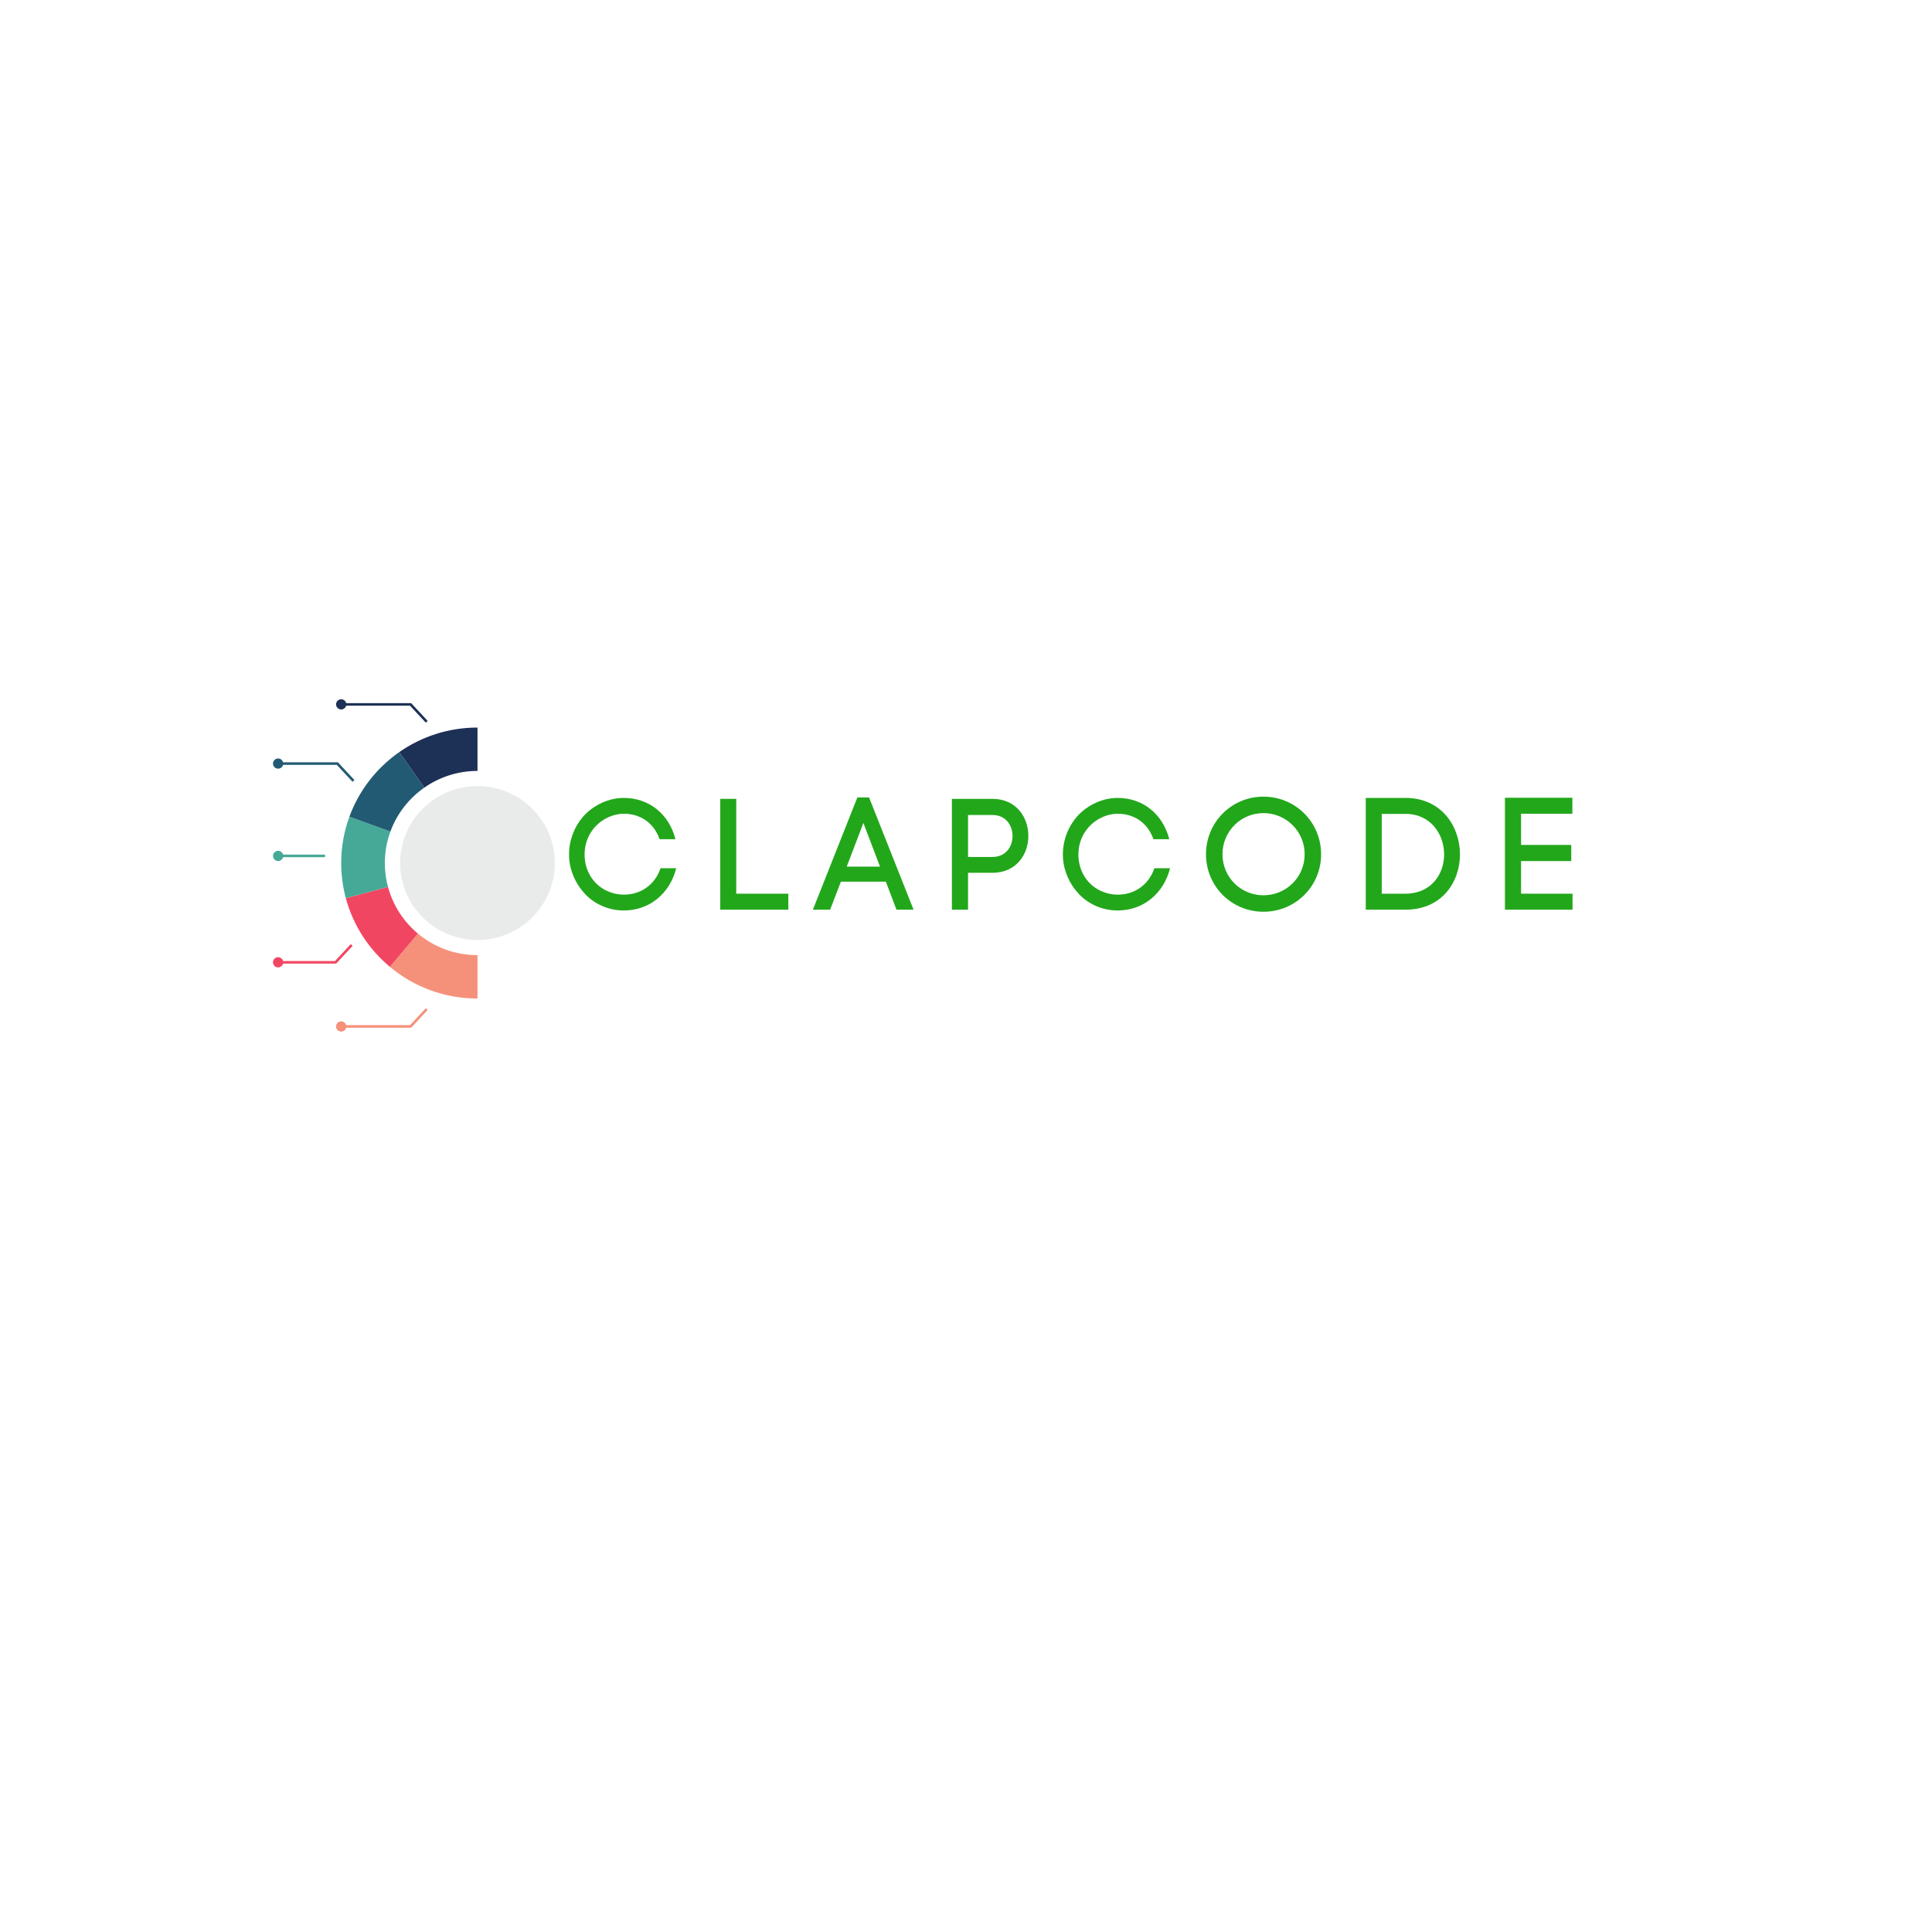
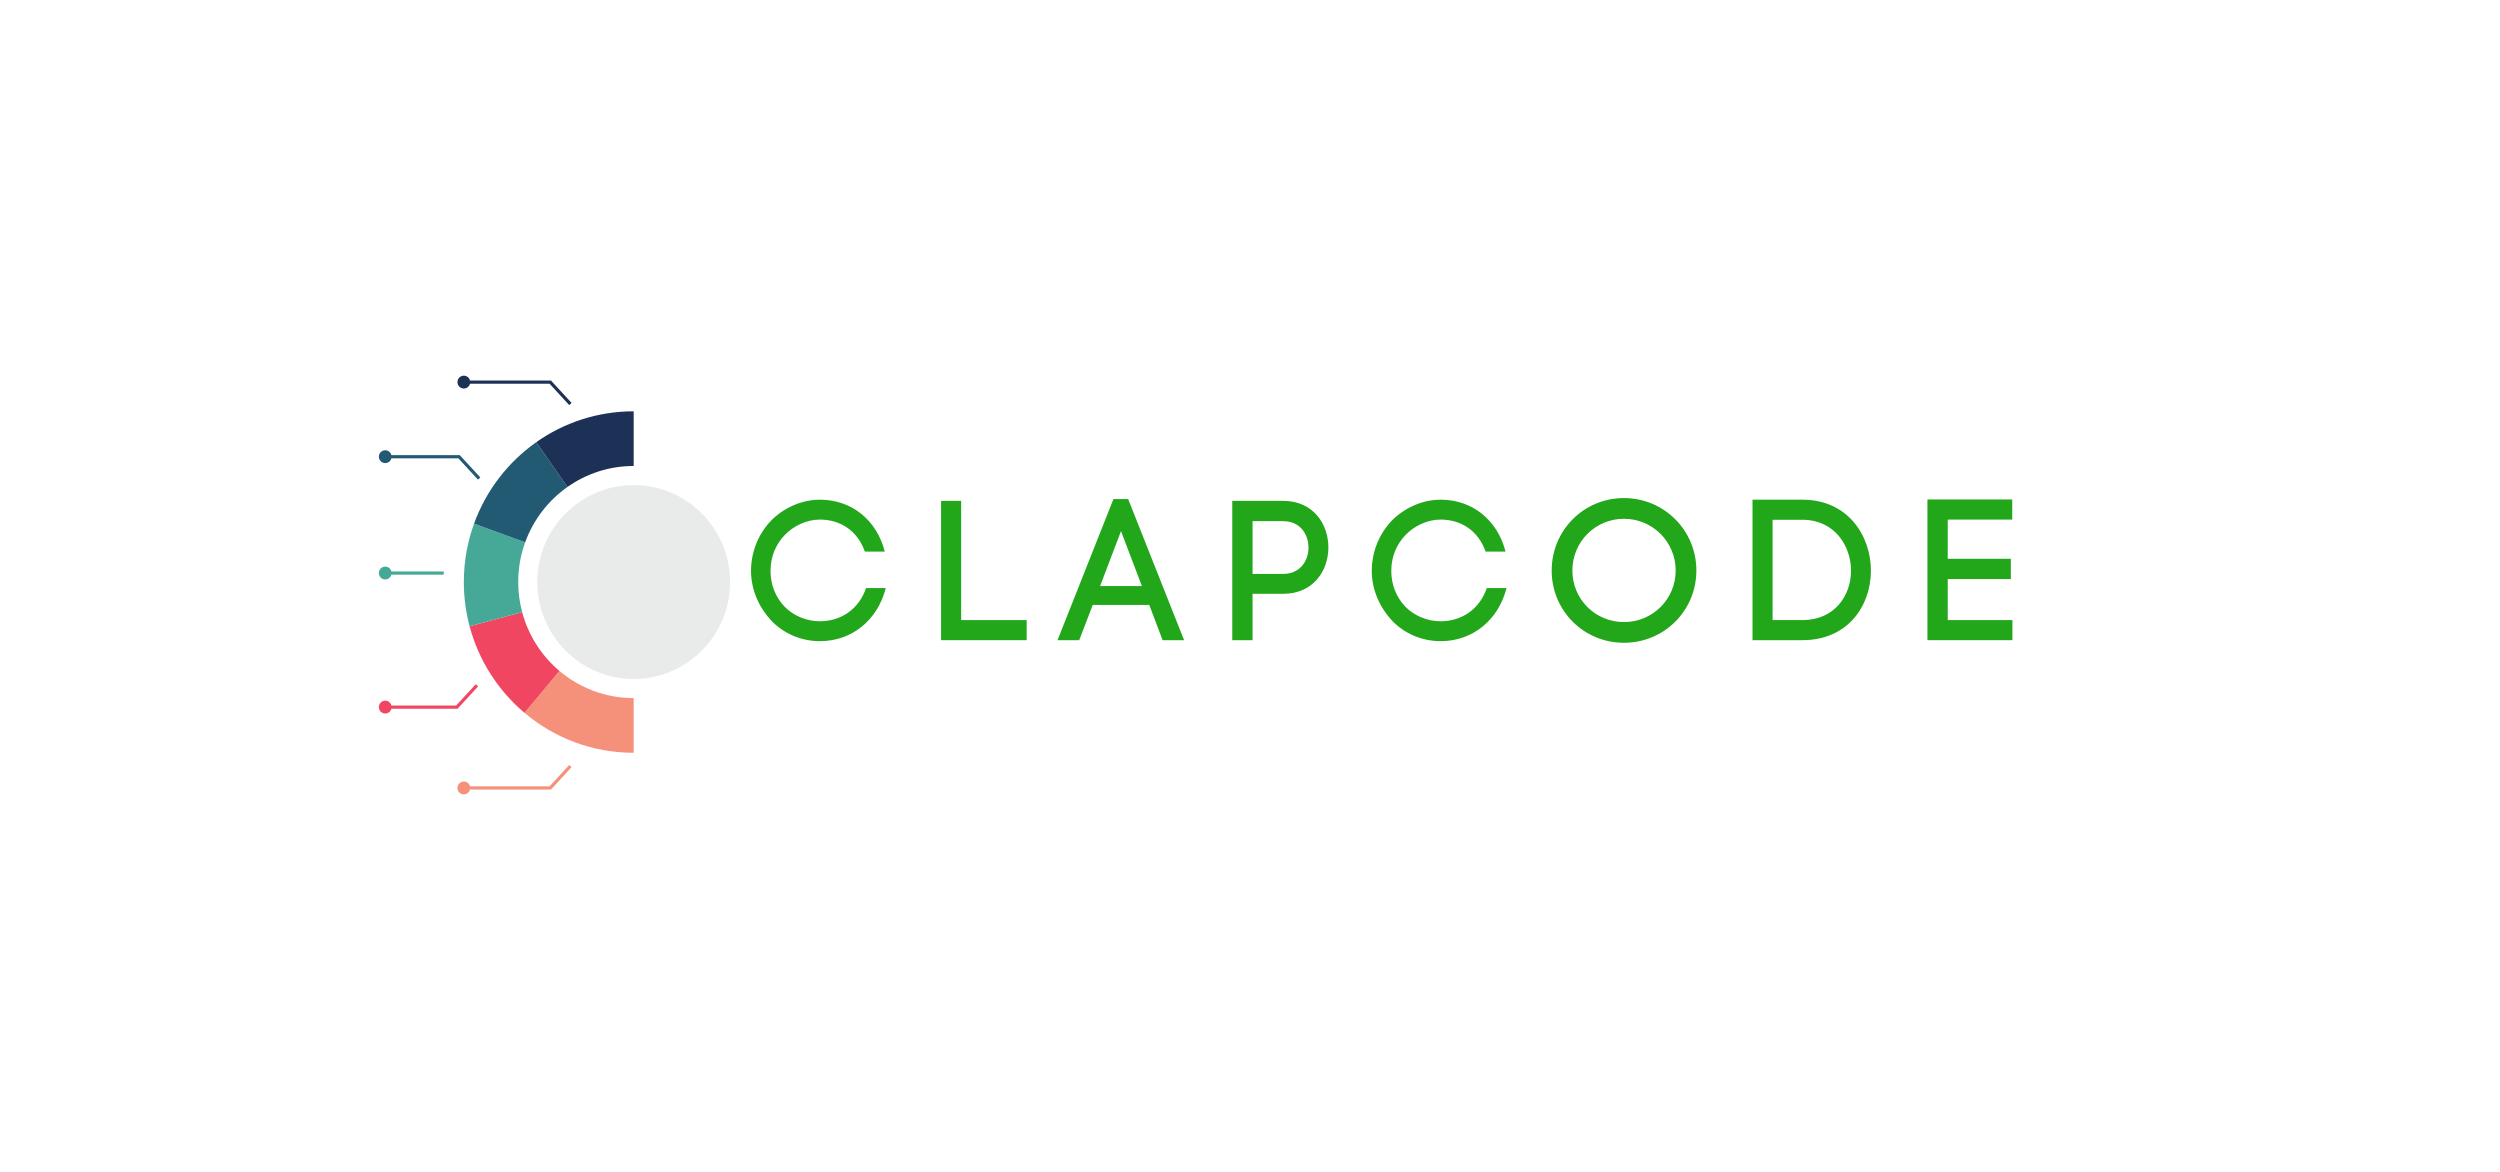
- <svg xmlns="http://www.w3.org/2000/svg" width="500" zoomAndPan="magnify" viewBox="0 0 375 375" height="500" preserveAspectRatio="xMidYMid meet" version="1.0">
+ <svg xmlns="http://www.w3.org/2000/svg" width="668" zoomAndPan="magnify" viewBox="0 0 501 234.75" height="313" preserveAspectRatio="xMidYMid meet" version="1.0">
  <defs>
    <g />
-     <clipPath id="d2b752eda3">
-       <path d="M 77 152 L 107.723 152 L 107.723 183 L 77 183 Z M 77 152 " clip-rule="nonzero" />
+     <clipPath id="d47221e279">
+       <path d="M 107 97 L 146.332 97 L 146.332 137 L 107 137 Z M 107 97 " clip-rule="nonzero" />
    </clipPath>
-     <clipPath id="888befbae0">
-       <path d="M 65 135.727 L 84 135.727 L 84 141 L 65 141 Z M 65 135.727 " clip-rule="nonzero" />
+     <clipPath id="2ab8de9f32">
+       <path d="M 91 75.285 L 115 75.285 L 115 82 L 91 82 Z M 91 75.285 " clip-rule="nonzero" />
    </clipPath>
-     <clipPath id="7522a1e3ce">
-       <path d="M 52.973 147 L 69 147 L 69 152 L 52.973 152 Z M 52.973 147 " clip-rule="nonzero" />
+     <clipPath id="e02328a965">
+       <path d="M 75.91 90 L 97 90 L 97 97 L 75.91 97 Z M 75.91 90 " clip-rule="nonzero" />
    </clipPath>
-     <clipPath id="63d287bab9">
-       <path d="M 52.973 165 L 64 165 L 64 168 L 52.973 168 Z M 52.973 165 " clip-rule="nonzero" />
+     <clipPath id="058eafbccc">
+       <path d="M 75.91 113 L 89 113 L 89 117 L 75.91 117 Z M 75.91 113 " clip-rule="nonzero" />
    </clipPath>
-     <clipPath id="48f3f0ae21">
-       <path d="M 52.973 183 L 69 183 L 69 188 L 52.973 188 Z M 52.973 183 " clip-rule="nonzero" />
+     <clipPath id="5273d74038">
+       <path d="M 75.91 137 L 96 137 L 96 143 L 75.91 143 Z M 75.91 137 " clip-rule="nonzero" />
    </clipPath>
-     <clipPath id="0d398fa367">
-       <path d="M 65 195 L 84 195 L 84 200.227 L 65 200.227 Z M 65 195 " clip-rule="nonzero" />
+     <clipPath id="70ae4c07f8">
+       <path d="M 91 153 L 115 153 L 115 159.195 L 91 159.195 Z M 91 153 " clip-rule="nonzero" />
    </clipPath>
  </defs>
-   <path fill="#f5917b" d="M 92.684 185.395 L 92.684 193.816 C 86.207 193.816 80.273 191.504 75.676 187.664 L 81.121 181.215 C 84.25 183.824 88.281 185.395 92.684 185.395 " fill-opacity="1" fill-rule="nonzero" />
-   <path fill="#f14662" d="M 81.121 181.215 L 75.676 187.664 C 71.582 184.246 68.543 179.613 67.121 174.328 L 75.309 172.145 C 76.273 175.742 78.336 178.891 81.121 181.215 " fill-opacity="1" fill-rule="nonzero" />
-   <path fill="#46a998" d="M 74.699 167.516 C 74.699 169.117 74.91 170.668 75.309 172.145 L 67.121 174.328 C 66.539 172.156 66.227 169.871 66.227 167.516 C 66.227 164.355 66.785 161.328 67.816 158.52 L 75.777 161.402 C 75.078 163.309 74.699 165.371 74.699 167.516 " fill-opacity="1" fill-rule="nonzero" />
-   <path fill="#235a73" d="M 82.367 152.871 C 79.375 154.957 77.051 157.93 75.777 161.402 L 67.816 158.52 C 69.688 153.41 73.105 149.043 77.508 145.973 L 82.367 152.871 " fill-opacity="1" fill-rule="nonzero" />
-   <path fill="#1d3055" d="M 92.684 141.219 L 92.684 149.637 C 88.844 149.637 85.285 150.832 82.367 152.871 L 77.508 145.973 C 81.805 142.977 87.035 141.219 92.684 141.219 " fill-opacity="1" fill-rule="nonzero" />
-   <g clip-path="url(#d2b752eda3)">
-     <path fill="#e9eaea" d="M 107.699 167.516 C 107.699 175.762 100.977 182.449 92.684 182.449 C 84.387 182.449 77.664 175.762 77.664 167.516 C 77.664 159.273 84.387 152.59 92.684 152.59 C 100.977 152.59 107.699 159.273 107.699 167.516 " fill-opacity="1" fill-rule="nonzero" />
+   <path fill="#f5917b" d="M 126.988 139.902 L 126.988 150.859 C 118.66 150.859 111.027 147.852 105.113 142.855 L 112.117 134.461 C 116.141 137.855 121.328 139.902 126.988 139.902 " fill-opacity="1" fill-rule="nonzero" />
+   <path fill="#f14662" d="M 112.117 134.461 L 105.113 142.855 C 99.844 138.406 95.934 132.379 94.105 125.5 L 104.637 122.664 C 105.879 127.34 108.535 131.438 112.117 134.461 " fill-opacity="1" fill-rule="nonzero" />
+   <path fill="#46a998" d="M 103.852 116.645 C 103.852 118.727 104.125 120.742 104.637 122.664 L 94.105 125.5 C 93.355 122.676 92.953 119.707 92.953 116.645 C 92.953 112.531 93.676 108.59 95 104.938 L 105.242 108.684 C 104.344 111.168 103.852 113.848 103.852 116.645 " fill-opacity="1" fill-rule="nonzero" />
+   <path fill="#235a73" d="M 113.719 97.59 C 109.867 100.305 106.879 104.168 105.242 108.684 L 95 104.938 C 97.406 98.293 101.801 92.605 107.465 88.613 L 113.719 97.59 " fill-opacity="1" fill-rule="nonzero" />
+   <path fill="#1d3055" d="M 126.988 82.426 L 126.988 93.383 C 122.051 93.383 117.473 94.938 113.719 97.59 L 107.465 88.613 C 112.992 84.715 119.727 82.426 126.988 82.426 " fill-opacity="1" fill-rule="nonzero" />
+   <g clip-path="url(#d47221e279)">
+     <path fill="#e9eaea" d="M 146.309 116.645 C 146.309 127.371 137.66 136.066 126.988 136.066 C 116.32 136.066 107.668 127.371 107.668 116.645 C 107.668 105.918 116.32 97.219 126.988 97.219 C 137.66 97.219 146.309 105.918 146.309 116.645 " fill-opacity="1" fill-rule="nonzero" />
  </g>
-   <g clip-path="url(#888befbae0)">
-     <path fill="#1d3055" d="M 79.805 136.477 L 67.191 136.477 C 67.082 136.047 66.691 135.727 66.227 135.727 C 65.676 135.727 65.23 136.168 65.23 136.715 C 65.23 137.262 65.676 137.703 66.227 137.703 C 66.688 137.703 67.07 137.395 67.188 136.973 L 79.586 136.973 L 82.641 140.258 L 83.008 139.922 L 79.805 136.477 " fill-opacity="1" fill-rule="nonzero" />
+   <g clip-path="url(#2ab8de9f32)">
+     <path fill="#1d3055" d="M 110.418 76.262 L 94.195 76.262 C 94.055 75.699 93.555 75.285 92.953 75.285 C 92.246 75.285 91.676 75.859 91.676 76.57 C 91.676 77.281 92.246 77.859 92.953 77.859 C 93.547 77.859 94.043 77.453 94.188 76.906 L 110.141 76.906 L 114.07 81.18 L 114.543 80.742 L 110.418 76.262 " fill-opacity="1" fill-rule="nonzero" />
  </g>
-   <g clip-path="url(#7522a1e3ce)">
-     <path fill="#235a73" d="M 65.59 147.961 L 54.945 147.961 C 54.836 147.535 54.445 147.219 53.98 147.219 C 53.434 147.219 52.988 147.66 52.988 148.207 C 52.988 148.754 53.434 149.195 53.98 149.195 C 54.445 149.195 54.832 148.883 54.941 148.457 L 65.371 148.457 L 68.426 151.742 L 68.793 151.406 L 65.59 147.961 " fill-opacity="1" fill-rule="nonzero" />
+   <g clip-path="url(#e02328a965)">
+     <path fill="#235a73" d="M 92.133 91.203 L 78.441 91.203 C 78.301 90.645 77.801 90.234 77.203 90.234 C 76.496 90.234 75.922 90.809 75.922 91.52 C 75.922 92.23 76.496 92.805 77.203 92.805 C 77.797 92.805 78.293 92.398 78.438 91.848 L 91.855 91.848 L 95.785 96.121 L 96.258 95.684 L 92.133 91.203 " fill-opacity="1" fill-rule="nonzero" />
  </g>
-   <g clip-path="url(#63d287bab9)">
-     <path fill="#46a998" d="M 63.094 165.883 L 54.945 165.883 C 54.832 165.457 54.445 165.141 53.98 165.141 C 53.434 165.141 52.988 165.586 52.988 166.133 C 52.988 166.676 53.434 167.121 53.98 167.121 C 54.445 167.121 54.832 166.805 54.945 166.379 L 63.094 166.379 L 63.094 165.883 " fill-opacity="1" fill-rule="nonzero" />
+   <g clip-path="url(#058eafbccc)">
+     <path fill="#46a998" d="M 88.926 114.516 L 78.441 114.516 C 78.297 113.961 77.797 113.551 77.203 113.551 C 76.496 113.551 75.922 114.129 75.922 114.84 C 75.922 115.551 76.496 116.125 77.203 116.125 C 77.797 116.125 78.297 115.715 78.441 115.16 L 88.926 115.16 L 88.926 114.516 " fill-opacity="1" fill-rule="nonzero" />
  </g>
-   <g clip-path="url(#48f3f0ae21)">
-     <path fill="#f14662" d="M 68.449 183.59 L 68.082 183.254 L 65.027 186.539 L 54.945 186.539 C 54.836 186.109 54.449 185.789 53.98 185.789 C 53.434 185.789 52.988 186.234 52.988 186.781 C 52.988 187.324 53.434 187.77 53.98 187.77 C 54.441 187.77 54.828 187.457 54.941 187.035 L 65.246 187.035 L 68.449 183.59 " fill-opacity="1" fill-rule="nonzero" />
+   <g clip-path="url(#5273d74038)">
+     <path fill="#f14662" d="M 95.816 137.551 L 95.344 137.113 L 91.414 141.387 L 78.441 141.387 C 78.305 140.828 77.801 140.414 77.203 140.414 C 76.496 140.414 75.922 140.992 75.922 141.703 C 75.922 142.414 76.496 142.988 77.203 142.988 C 77.797 142.988 78.293 142.582 78.438 142.035 L 91.691 142.035 L 95.816 137.551 " fill-opacity="1" fill-rule="nonzero" />
  </g>
-   <g clip-path="url(#0d398fa367)">
-     <path fill="#f5917b" d="M 83.008 196.035 L 82.641 195.699 L 79.586 198.984 L 67.188 198.984 C 67.074 198.559 66.688 198.246 66.227 198.246 C 65.676 198.246 65.23 198.691 65.23 199.238 C 65.23 199.781 65.676 200.227 66.227 200.227 C 66.691 200.227 67.082 199.91 67.188 199.48 L 79.805 199.48 L 83.008 196.035 " fill-opacity="1" fill-rule="nonzero" />
+   <g clip-path="url(#70ae4c07f8)">
+     <path fill="#f5917b" d="M 114.543 153.742 L 114.07 153.305 L 110.141 157.578 L 94.191 157.578 C 94.047 157.027 93.547 156.621 92.953 156.621 C 92.246 156.621 91.676 157.195 91.676 157.906 C 91.676 158.617 92.246 159.195 92.953 159.195 C 93.551 159.195 94.055 158.781 94.191 158.223 L 110.418 158.223 L 114.543 153.742 " fill-opacity="1" fill-rule="nonzero" />
  </g>
  <g fill="#22a71b" fill-opacity="1">
-     <g transform="translate(109.2528, 176.5701)">
+     <g transform="translate(148.9494, 128.2922)">
      <g>
-         <path d="M 1.199 -10.695 C 1.199 -7.715 2.488 -4.977 4.332 -3.012 C 6.207 -1.043 8.914 0.152 11.832 0.152 C 16.84 0.152 20.773 -3.164 22.004 -8.051 L 18.961 -8.051 C 17.855 -4.793 15.09 -2.918 11.832 -2.918 C 9.773 -2.918 7.715 -3.781 6.363 -5.195 C 5.008 -6.605 4.211 -8.543 4.211 -10.695 C 4.211 -12.906 5.039 -14.812 6.391 -16.227 C 7.746 -17.641 9.773 -18.625 11.832 -18.625 C 14.996 -18.625 17.641 -16.902 18.777 -13.676 L 21.852 -13.676 C 20.621 -18.531 16.75 -21.695 11.832 -21.695 C 8.914 -21.695 6.117 -20.344 4.242 -18.406 C 2.398 -16.441 1.199 -13.738 1.199 -10.695 Z M 1.199 -10.695 " />
+         <path d="M 1.555 -13.879 C 1.555 -10.012 3.23 -6.461 5.625 -3.91 C 8.055 -1.355 11.566 0.199 15.355 0.199 C 21.855 0.199 26.961 -4.109 28.559 -10.449 L 24.609 -10.449 C 23.172 -6.223 19.582 -3.789 15.355 -3.789 C 12.684 -3.789 10.012 -4.906 8.258 -6.742 C 6.5 -8.574 5.465 -11.086 5.465 -13.879 C 5.465 -16.75 6.539 -19.223 8.297 -21.059 C 10.051 -22.895 12.684 -24.168 15.355 -24.168 C 19.465 -24.168 22.895 -21.938 24.367 -17.75 L 28.359 -17.75 C 26.762 -24.051 21.738 -28.156 15.355 -28.156 C 11.566 -28.156 7.938 -26.402 5.504 -23.891 C 3.109 -21.34 1.555 -17.828 1.555 -13.879 Z M 1.555 -13.879 " />
      </g>
    </g>
  </g>
  <g fill="#22a71b" fill-opacity="1">
-     <g transform="translate(137.1571, 176.5701)">
+     <g transform="translate(185.1641, 128.2922)">
      <g>
-         <path d="M 15.859 -3.105 L 5.746 -3.105 L 5.746 -21.512 L 2.645 -21.512 L 2.645 0 L 15.859 0 Z M 15.859 -3.105 " />
+         <path d="M 20.582 -4.027 L 7.457 -4.027 L 7.457 -27.918 L 3.43 -27.918 L 3.43 0 L 20.582 0 Z M 20.582 -4.027 " />
      </g>
    </g>
  </g>
  <g fill="#22a71b" fill-opacity="1">
-     <g transform="translate(157.9009, 176.5701)">
+     <g transform="translate(212.0858, 128.2922)">
      <g>
-         <path d="M 5.316 -5.441 L 14.043 -5.441 L 16.102 0 L 19.422 0 L 10.785 -21.789 L 8.512 -21.789 L -0.121 0 L 3.227 0 Z M 12.906 -8.359 L 6.453 -8.359 L 9.68 -16.84 Z M 12.906 -8.359 " />
+         <path d="M 6.898 -7.059 L 18.227 -7.059 L 20.898 0 L 25.207 0 L 14 -28.277 L 11.047 -28.277 L -0.16 0 L 4.188 0 Z M 16.75 -10.848 L 8.375 -10.848 L 12.562 -21.855 Z M 16.75 -10.848 " />
      </g>
    </g>
  </g>
  <g fill="#22a71b" fill-opacity="1">
-     <g transform="translate(182.1174, 176.5701)">
+     <g transform="translate(243.5144, 128.2922)">
      <g>
-         <path d="M 10.512 -21.512 L 2.645 -21.512 L 2.645 0 L 5.777 0 L 5.777 -7.16 L 10.512 -7.16 C 15.152 -7.16 17.484 -10.727 17.484 -14.32 C 17.484 -17.918 15.152 -21.512 10.512 -21.512 Z M 10.512 -10.234 L 5.777 -10.234 L 5.777 -18.379 L 10.512 -18.379 C 13.121 -18.379 14.414 -16.348 14.414 -14.289 C 14.414 -12.262 13.121 -10.234 10.512 -10.234 Z M 10.512 -10.234 " />
+         <path d="M 13.641 -27.918 L 3.43 -27.918 L 3.43 0 L 7.5 0 L 7.5 -9.293 L 13.641 -9.293 C 19.664 -9.293 22.695 -13.918 22.695 -18.586 C 22.695 -23.254 19.664 -27.918 13.641 -27.918 Z M 13.641 -13.281 L 7.5 -13.281 L 7.5 -23.852 L 13.641 -23.852 C 17.031 -23.852 18.707 -21.219 18.707 -18.547 C 18.707 -15.914 17.031 -13.281 13.641 -13.281 Z M 13.641 -13.281 " />
      </g>
    </g>
  </g>
  <g fill="#22a71b" fill-opacity="1">
-     <g transform="translate(205.1046, 176.5701)">
+     <g transform="translate(273.3476, 128.2922)">
      <g>
-         <path d="M 1.199 -10.695 C 1.199 -7.715 2.488 -4.977 4.332 -3.012 C 6.207 -1.043 8.914 0.152 11.832 0.152 C 16.84 0.152 20.773 -3.164 22.004 -8.051 L 18.961 -8.051 C 17.855 -4.793 15.09 -2.918 11.832 -2.918 C 9.773 -2.918 7.715 -3.781 6.363 -5.195 C 5.008 -6.605 4.211 -8.543 4.211 -10.695 C 4.211 -12.906 5.039 -14.812 6.391 -16.227 C 7.746 -17.641 9.773 -18.625 11.832 -18.625 C 14.996 -18.625 17.641 -16.902 18.777 -13.676 L 21.852 -13.676 C 20.621 -18.531 16.75 -21.695 11.832 -21.695 C 8.914 -21.695 6.117 -20.344 4.242 -18.406 C 2.398 -16.441 1.199 -13.738 1.199 -10.695 Z M 1.199 -10.695 " />
+         <path d="M 1.555 -13.879 C 1.555 -10.012 3.23 -6.461 5.625 -3.91 C 8.055 -1.355 11.566 0.199 15.355 0.199 C 21.855 0.199 26.961 -4.109 28.559 -10.449 L 24.609 -10.449 C 23.172 -6.223 19.582 -3.789 15.355 -3.789 C 12.684 -3.789 10.012 -4.906 8.258 -6.742 C 6.5 -8.574 5.465 -11.086 5.465 -13.879 C 5.465 -16.75 6.539 -19.223 8.297 -21.059 C 10.051 -22.895 12.684 -24.168 15.355 -24.168 C 19.465 -24.168 22.895 -21.938 24.367 -17.75 L 28.359 -17.75 C 26.762 -24.051 21.738 -28.156 15.355 -28.156 C 11.566 -28.156 7.938 -26.402 5.504 -23.891 C 3.109 -21.34 1.555 -17.828 1.555 -13.879 Z M 1.555 -13.879 " />
      </g>
    </g>
  </g>
  <g fill="#22a71b" fill-opacity="1">
-     <g transform="translate(233.0089, 176.5701)">
+     <g transform="translate(309.5623, 128.2922)">
      <g>
-         <path d="M 1.074 -10.758 C 1.074 -4.547 6.023 0.398 12.23 0.398 C 18.438 0.398 23.418 -4.547 23.418 -10.758 C 23.418 -16.965 18.438 -21.941 12.23 -21.941 C 6.023 -21.941 1.074 -16.965 1.074 -10.758 Z M 4.273 -10.758 C 4.273 -15.18 7.805 -18.746 12.23 -18.746 C 16.656 -18.746 20.223 -15.18 20.223 -10.758 C 20.223 -6.332 16.656 -2.797 12.23 -2.797 C 7.805 -2.797 4.273 -6.332 4.273 -10.758 Z M 4.273 -10.758 " />
+         <path d="M 1.395 -13.961 C 1.395 -5.902 7.816 0.52 15.875 0.52 C 23.93 0.52 30.391 -5.902 30.391 -13.961 C 30.391 -22.016 23.93 -28.477 15.875 -28.477 C 7.816 -28.477 1.395 -22.016 1.395 -13.961 Z M 5.543 -13.961 C 5.543 -19.703 10.129 -24.328 15.875 -24.328 C 21.617 -24.328 26.242 -19.703 26.242 -13.961 C 26.242 -8.215 21.617 -3.629 15.875 -3.629 C 10.129 -3.629 5.543 -8.215 5.543 -13.961 Z M 5.543 -13.961 " />
      </g>
    </g>
  </g>
  <g fill="#22a71b" fill-opacity="1">
-     <g transform="translate(262.4498, 176.5701)">
+     <g transform="translate(347.7711, 128.2922)">
      <g>
-         <path d="M 10.355 -21.695 L 2.645 -21.695 L 2.645 0 L 10.355 0 C 17.395 0 20.93 -5.348 20.93 -10.727 C 20.93 -16.102 17.395 -21.695 10.355 -21.695 Z M 10.355 -3.105 L 5.746 -3.105 L 5.746 -18.594 L 10.355 -18.594 C 15.336 -18.594 17.855 -14.535 17.855 -10.727 C 17.855 -6.914 15.336 -3.105 10.355 -3.105 Z M 10.355 -3.105 " />
+         <path d="M 13.441 -28.156 L 3.43 -28.156 L 3.43 0 L 13.441 0 C 22.574 0 27.16 -6.941 27.16 -13.918 C 27.16 -20.898 22.574 -28.156 13.441 -28.156 Z M 13.441 -4.027 L 7.457 -4.027 L 7.457 -24.129 L 13.441 -24.129 C 19.902 -24.129 23.172 -18.863 23.172 -13.918 C 23.172 -8.973 19.902 -4.027 13.441 -4.027 Z M 13.441 -4.027 " />
      </g>
    </g>
  </g>
  <g fill="#22a71b" fill-opacity="1">
-     <g transform="translate(289.4629, 176.5701)">
+     <g transform="translate(382.8292, 128.2922)">
      <g>
-         <path d="M 15.766 -3.105 L 5.777 -3.105 L 5.777 -9.434 L 15.52 -9.434 L 15.52 -12.57 L 5.777 -12.57 L 5.777 -18.625 L 15.734 -18.625 L 15.734 -21.727 L 2.645 -21.727 L 2.645 0 L 15.766 0 Z M 15.766 -3.105 " />
+         <path d="M 20.461 -4.027 L 7.5 -4.027 L 7.5 -12.246 L 20.141 -12.246 L 20.141 -16.312 L 7.5 -16.312 L 7.5 -24.168 L 20.422 -24.168 L 20.422 -28.199 L 3.43 -28.199 L 3.43 0 L 20.461 0 Z M 20.461 -4.027 " />
      </g>
    </g>
  </g>
</svg>
